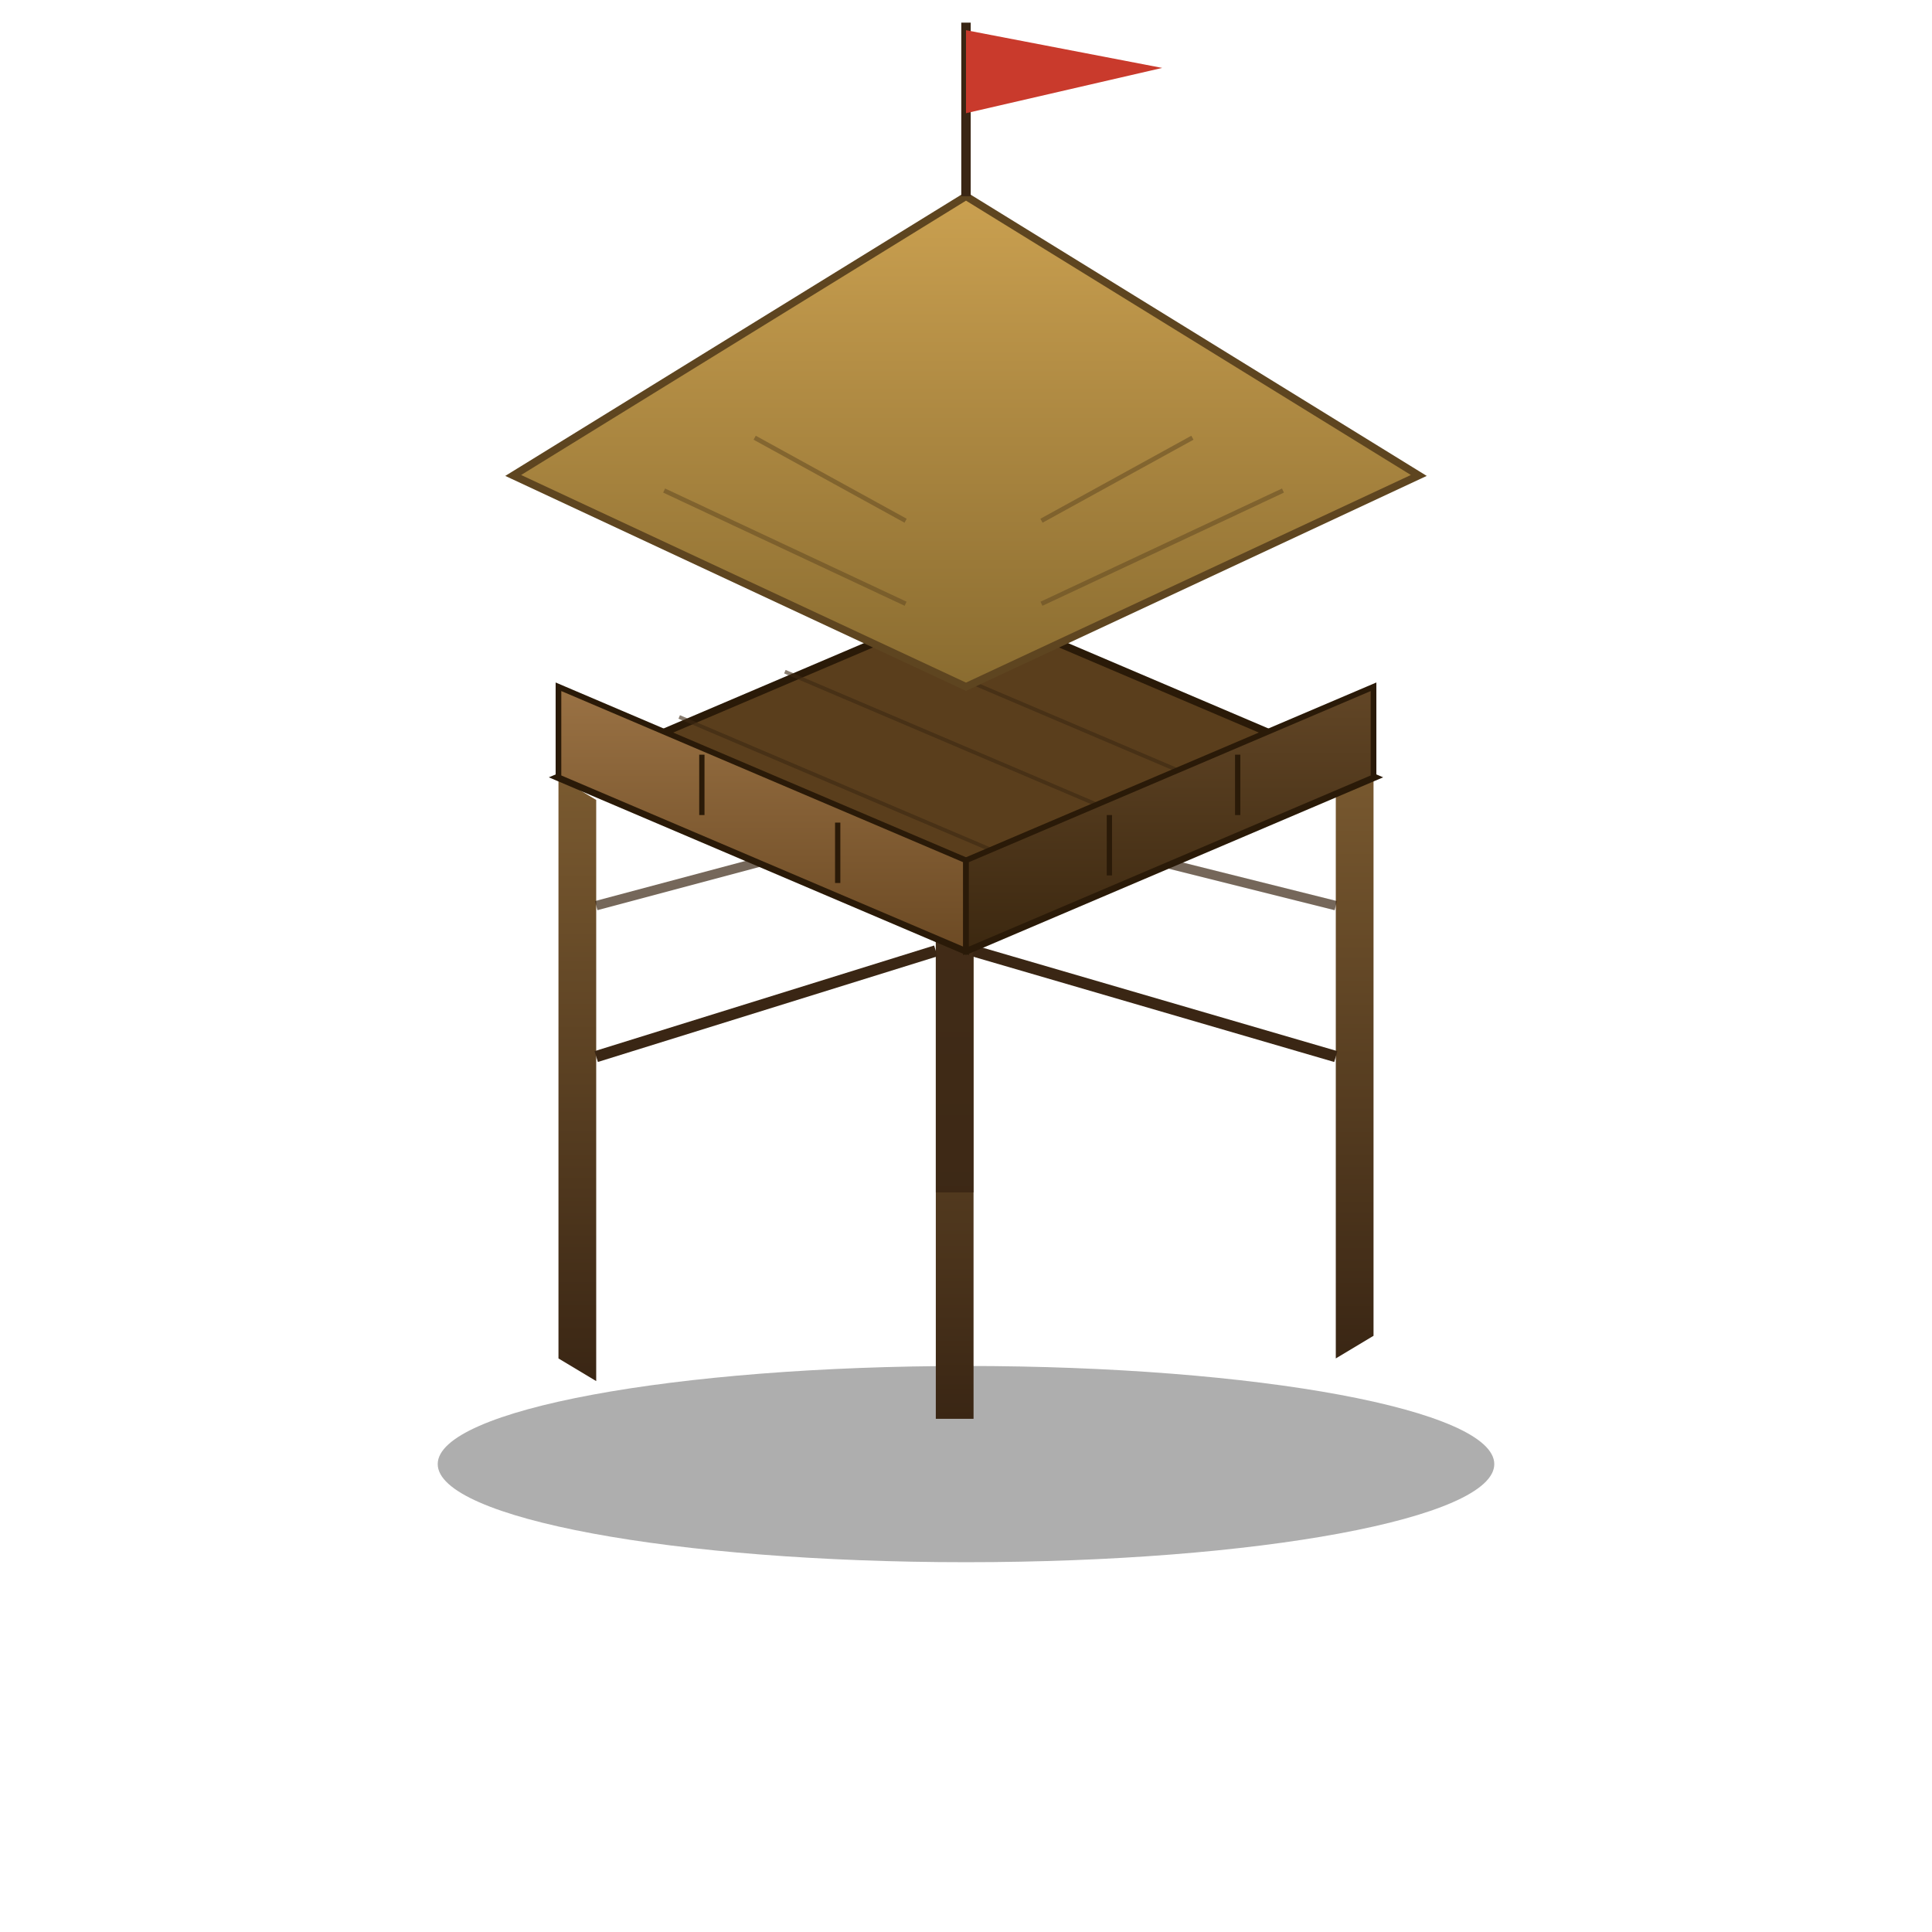
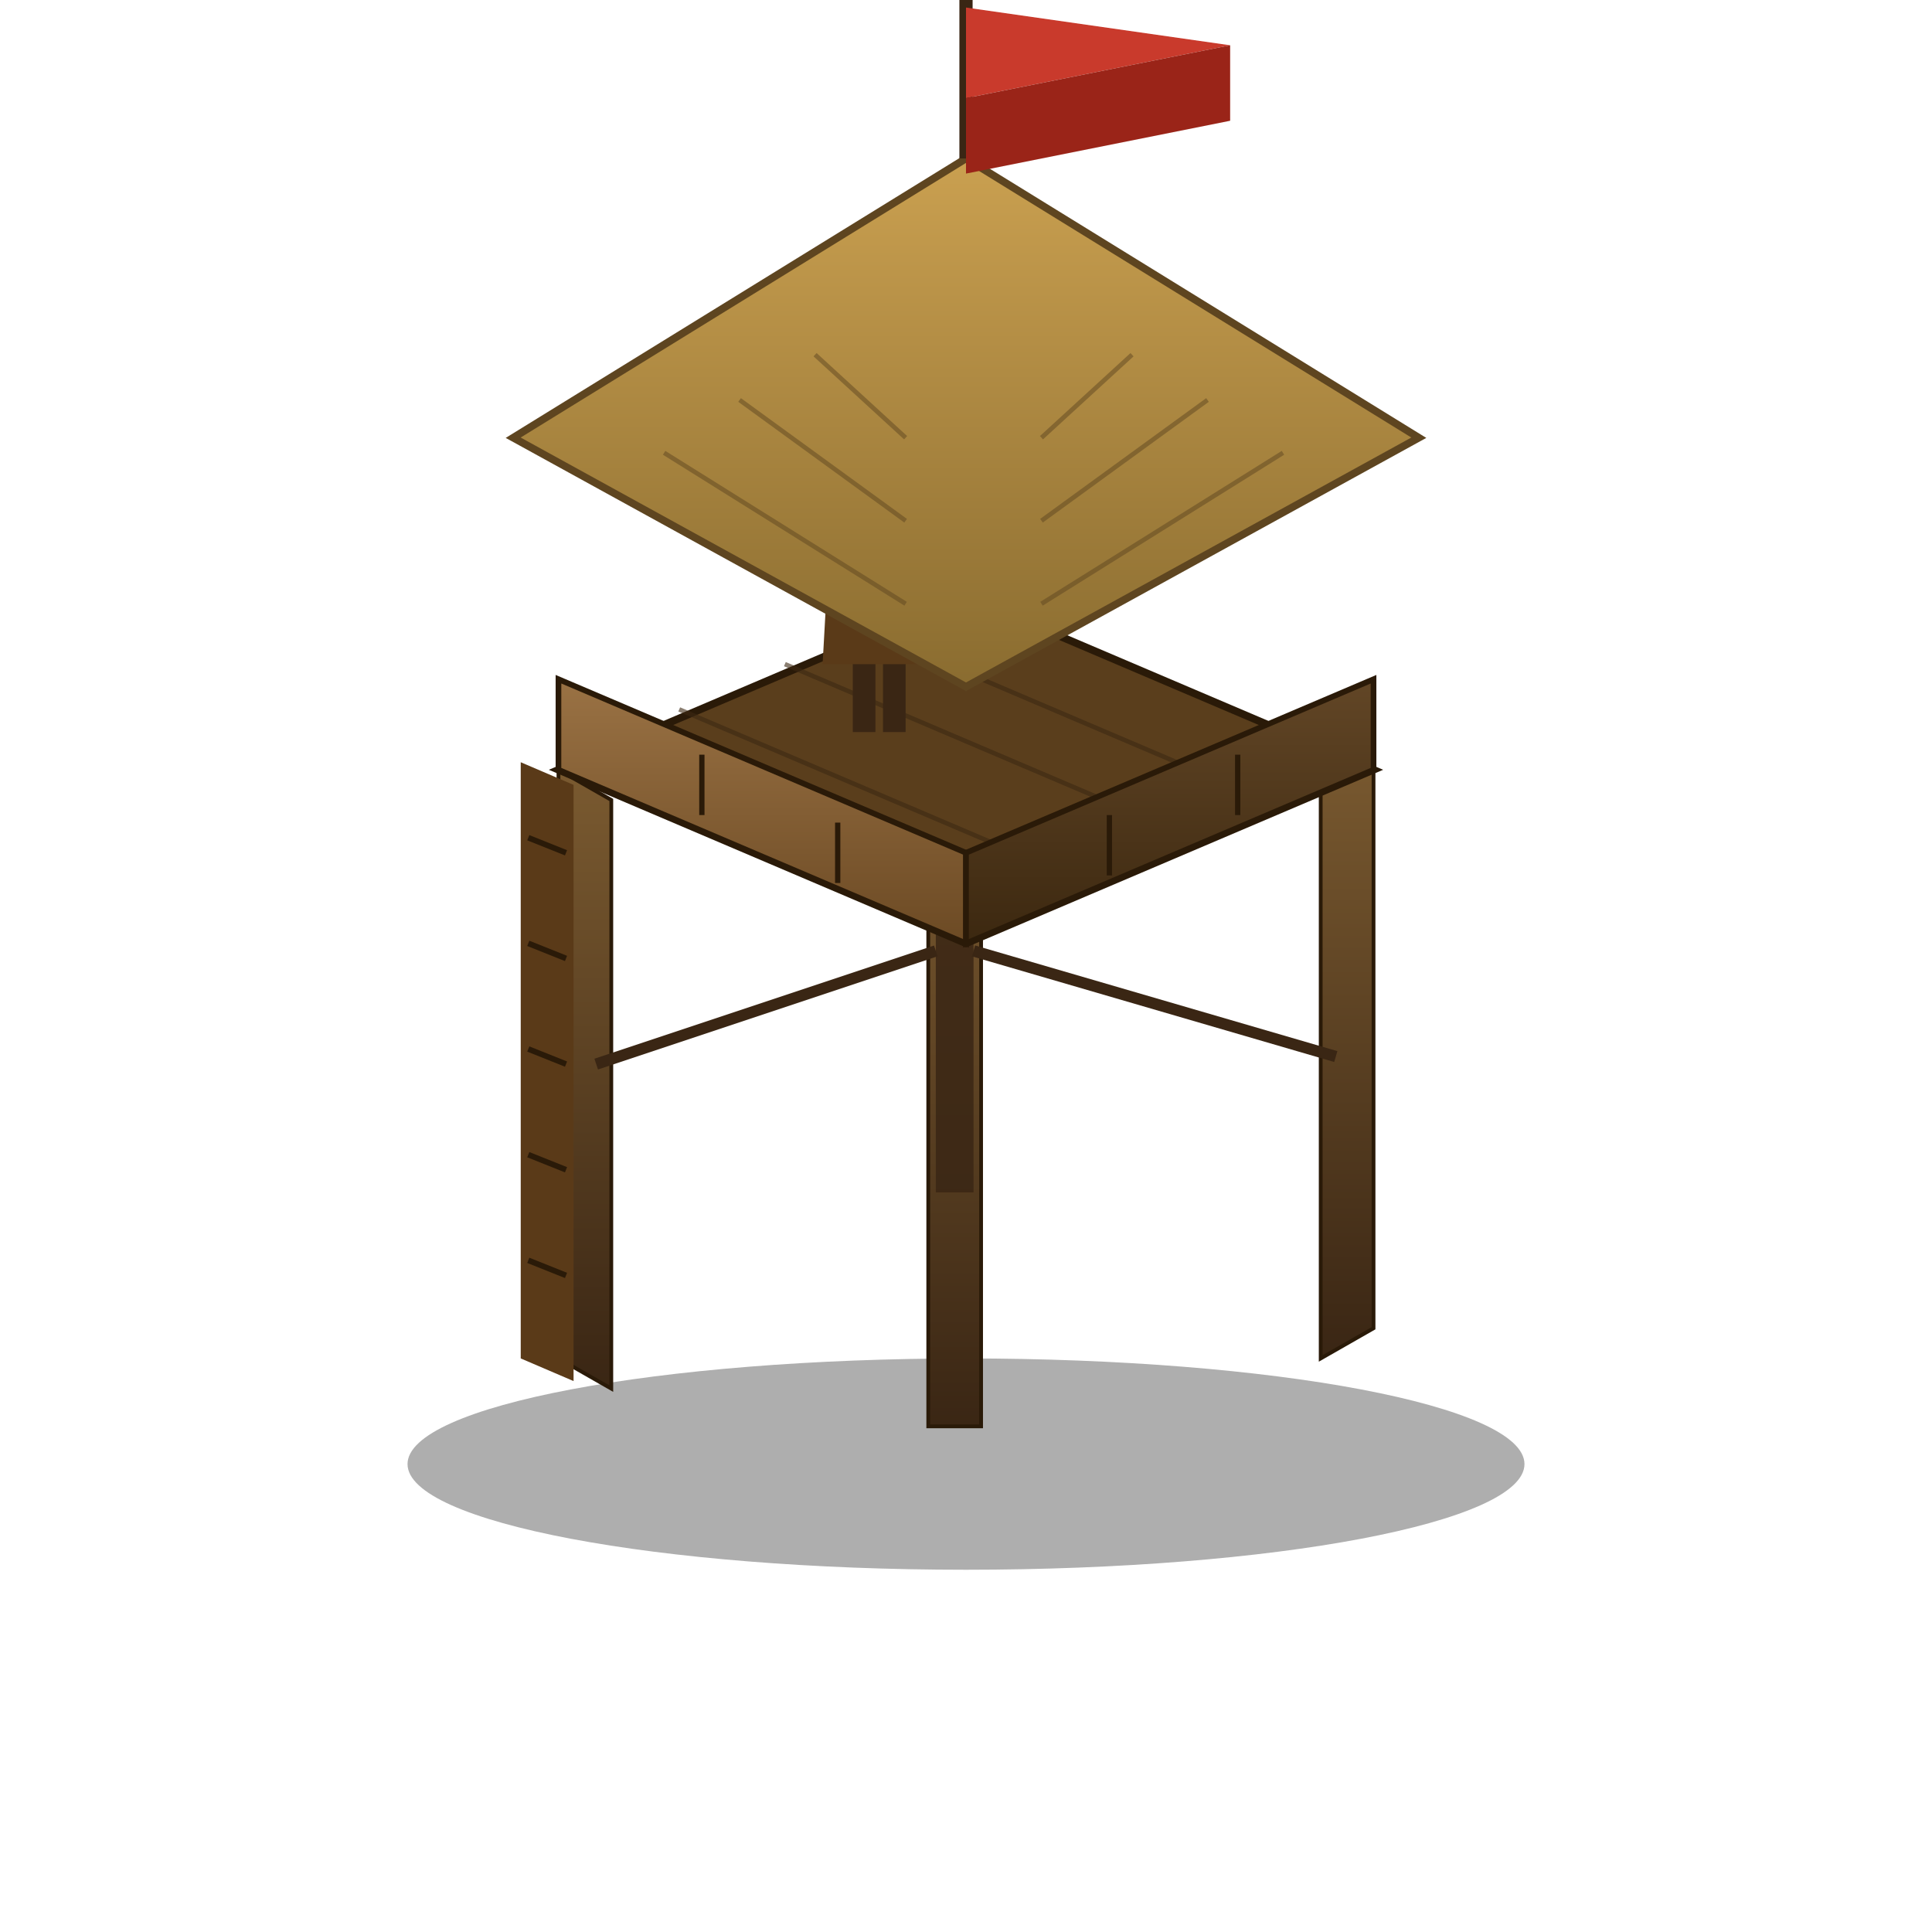
<svg xmlns="http://www.w3.org/2000/svg" viewBox="0 0 512 512">
  <defs>
    <linearGradient id="sp_post" x1="0" y1="0" x2="0" y2="1">
      <stop offset="0" stop-color="#7a5a30" />
      <stop offset="1" stop-color="#3a2614" />
    </linearGradient>
    <linearGradient id="sp_platL" x1="0" y1="0" x2="0" y2="1">
      <stop offset="0" stop-color="#9a7244" />
      <stop offset="1" stop-color="#6c4a24" />
    </linearGradient>
    <linearGradient id="sp_platR" x1="0" y1="0" x2="0" y2="1">
      <stop offset="0" stop-color="#624626" />
      <stop offset="1" stop-color="#3c2810" />
    </linearGradient>
    <linearGradient id="sp_thatch" x1="0" y1="0" x2="0" y2="1">
      <stop offset="0" stop-color="#caa050" />
      <stop offset="1" stop-color="#8a6c30" />
    </linearGradient>
  </defs>
-   <ellipse cx="256" cy="388" rx="140" ry="26" fill="#000" opacity="0.32" />
-   <polygon points="148,360 158,366 158,212 148,206" fill="url(#sp_post)" />
-   <polygon points="354,360 364,354 364,200 354,206" fill="url(#sp_post)" />
-   <polygon points="248,376 258,376 258,212 248,212" fill="url(#sp_post)" />
-   <polygon points="248,316 258,316 258,156 248,156" fill="#3a2614" opacity="0.85" />
-   <line x1="158" y1="280" x2="248" y2="252" stroke="#3a2614" stroke-width="3" />
+   <ellipse cx="256" cy="388" rx="148" ry="28" fill="#000" opacity="0.32" />
+   <polygon points="148,360 162,368 162,212 148,204" fill="url(#sp_post)" stroke="#2a1a08" stroke-width="1" />
+   <polygon points="350,360 364,352 364,196 350,204" fill="url(#sp_post)" stroke="#2a1a08" stroke-width="1" />
+   <polygon points="246,378 260,378 260,210 246,210" fill="url(#sp_post)" stroke="#2a1a08" stroke-width="1" />
+   <polygon points="248,316 258,316 258,154 248,154" fill="#3a2614" opacity="0.85" />
+   <polygon points="138,360 152,366 152,208 138,202" fill="#5a3a18" />
+   <line x1="140" y1="222" x2="150" y2="226" stroke="#2a1a08" stroke-width="1.5" />
+   <line x1="140" y1="250" x2="150" y2="254" stroke="#2a1a08" stroke-width="1.5" />
+   <line x1="140" y1="278" x2="150" y2="282" stroke="#2a1a08" stroke-width="1.5" />
+   <line x1="140" y1="306" x2="150" y2="310" stroke="#2a1a08" stroke-width="1.5" />
+   <line x1="140" y1="334" x2="150" y2="338" stroke="#2a1a08" stroke-width="1.5" />
+   <line x1="158" y1="282" x2="248" y2="252" stroke="#3a2614" stroke-width="3" />
  <line x1="354" y1="280" x2="258" y2="252" stroke="#3a2614" stroke-width="3" />
-   <line x1="158" y1="240" x2="248" y2="216" stroke="#3a2614" stroke-width="2.5" opacity="0.7" />
-   <line x1="354" y1="240" x2="258" y2="216" stroke="#3a2614" stroke-width="2.5" opacity="0.7" />
-   <polygon points="256,160 364,206 256,252 148,206" fill="#5a3e1c" stroke="#2a1a08" stroke-width="2" />
-   <line x1="180" y1="190" x2="288" y2="236" stroke="#3c2812" stroke-width="1" opacity="0.6" />
-   <line x1="208" y1="178" x2="316" y2="224" stroke="#3c2812" stroke-width="1" opacity="0.6" />
-   <line x1="232" y1="170" x2="340" y2="216" stroke="#3c2812" stroke-width="1" opacity="0.6" />
-   <polygon points="148,206 256,252 256,228 148,182" fill="url(#sp_platL)" stroke="#2a1a08" stroke-width="1.5" />
-   <polygon points="256,252 364,206 364,182 256,228" fill="url(#sp_platR)" stroke="#2a1a08" stroke-width="1.5" />
+   <polygon points="256,158 364,204 256,250 148,204" fill="#5a3e1c" stroke="#2a1a08" stroke-width="2" />
+   <line x1="180" y1="188" x2="288" y2="234" stroke="#3c2812" stroke-width="1.2" opacity="0.6" />
+   <line x1="208" y1="176" x2="316" y2="222" stroke="#3c2812" stroke-width="1.2" opacity="0.6" />
+   <line x1="232" y1="168" x2="340" y2="214" stroke="#3c2812" stroke-width="1.2" opacity="0.6" />
+   <polygon points="148,204 256,250 256,226 148,180" fill="url(#sp_platL)" stroke="#2a1a08" stroke-width="1.5" />
+   <polygon points="256,250 364,204 364,180 256,226" fill="url(#sp_platR)" stroke="#2a1a08" stroke-width="1.5" />
  <line x1="186" y1="200" x2="186" y2="216" stroke="#2a1a08" stroke-width="1.4" />
  <line x1="222" y1="218" x2="222" y2="234" stroke="#2a1a08" stroke-width="1.4" />
  <line x1="294" y1="232" x2="294" y2="216" stroke="#2a1a08" stroke-width="1.4" />
  <line x1="328" y1="216" x2="328" y2="200" stroke="#2a1a08" stroke-width="1.4" />
-   <polygon points="256,52 376,126 256,182 136,126" fill="url(#sp_thatch)" stroke="#5e4520" stroke-width="2" />
-   <line x1="176" y1="130" x2="240" y2="160" stroke="#5e4520" stroke-width="1.2" opacity="0.5" />
-   <line x1="276" y1="160" x2="340" y2="130" stroke="#5e4520" stroke-width="1.2" opacity="0.5" />
-   <line x1="200" y1="116" x2="240" y2="138" stroke="#5e4520" stroke-width="1.2" opacity="0.5" />
-   <line x1="276" y1="138" x2="316" y2="116" stroke="#5e4520" stroke-width="1.2" opacity="0.5" />
-   <line x1="256" y1="52" x2="256" y2="6" stroke="#3a2614" stroke-width="2.5" />
-   <polygon points="256,8 308,18 256,30" fill="#c93a2c" />
-   <polygon points="256,30 308,18 256,30" fill="#a02418" />
+   <rect x="226" y="172" width="6" height="22" fill="#3a2614" />
+   <rect x="234" y="172" width="6" height="22" fill="#3a2614" />
+   <polygon points="220,140 248,140 252,176 218,176" fill="#5a3a18" />
+   <polygon points="218,138 250,138 252,160 216,160" fill="#3a2614" />
+   <circle cx="234" cy="128" r="9" fill="#caa472" />
+   <path d="M 224,124 Q 234,114 244,124 Z" fill="#3a2614" />
+   <rect x="244" y="142" width="56" height="6" fill="#1a1a08" transform="rotate(-6 244 142)" />
+   <circle cx="300" cy="138" r="5" fill="#e6c247" />
+   <line x1="246" y1="148" x2="270" y2="143" stroke="#3a2614" stroke-width="5" stroke-linecap="round" />
+   <polygon points="256,42 376,116 256,182 136,116" fill="url(#sp_thatch)" stroke="#5e4520" stroke-width="2" />
+   <line x1="176" y1="120" x2="240" y2="160" stroke="#5e4520" stroke-width="1.2" opacity="0.5" />
+   <line x1="276" y1="160" x2="340" y2="120" stroke="#5e4520" stroke-width="1.2" opacity="0.5" />
+   <line x1="196" y1="106" x2="240" y2="138" stroke="#5e4520" stroke-width="1.2" opacity="0.5" />
+   <line x1="276" y1="138" x2="320" y2="106" stroke="#5e4520" stroke-width="1.2" opacity="0.5" />
+   <line x1="216" y1="94" x2="240" y2="116" stroke="#5e4520" stroke-width="1.2" opacity="0.5" />
+   <line x1="276" y1="116" x2="300" y2="94" stroke="#5e4520" stroke-width="1.2" opacity="0.5" />
+   <line x1="256" y1="42" x2="256" y2="0" stroke="#3a2614" stroke-width="3.5" />
+   <polygon points="256,2 326,12 256,26" fill="#c93a2c" />
+   <polygon points="256,26 326,12 326,32 256,46" fill="#9a2418" />
</svg>
